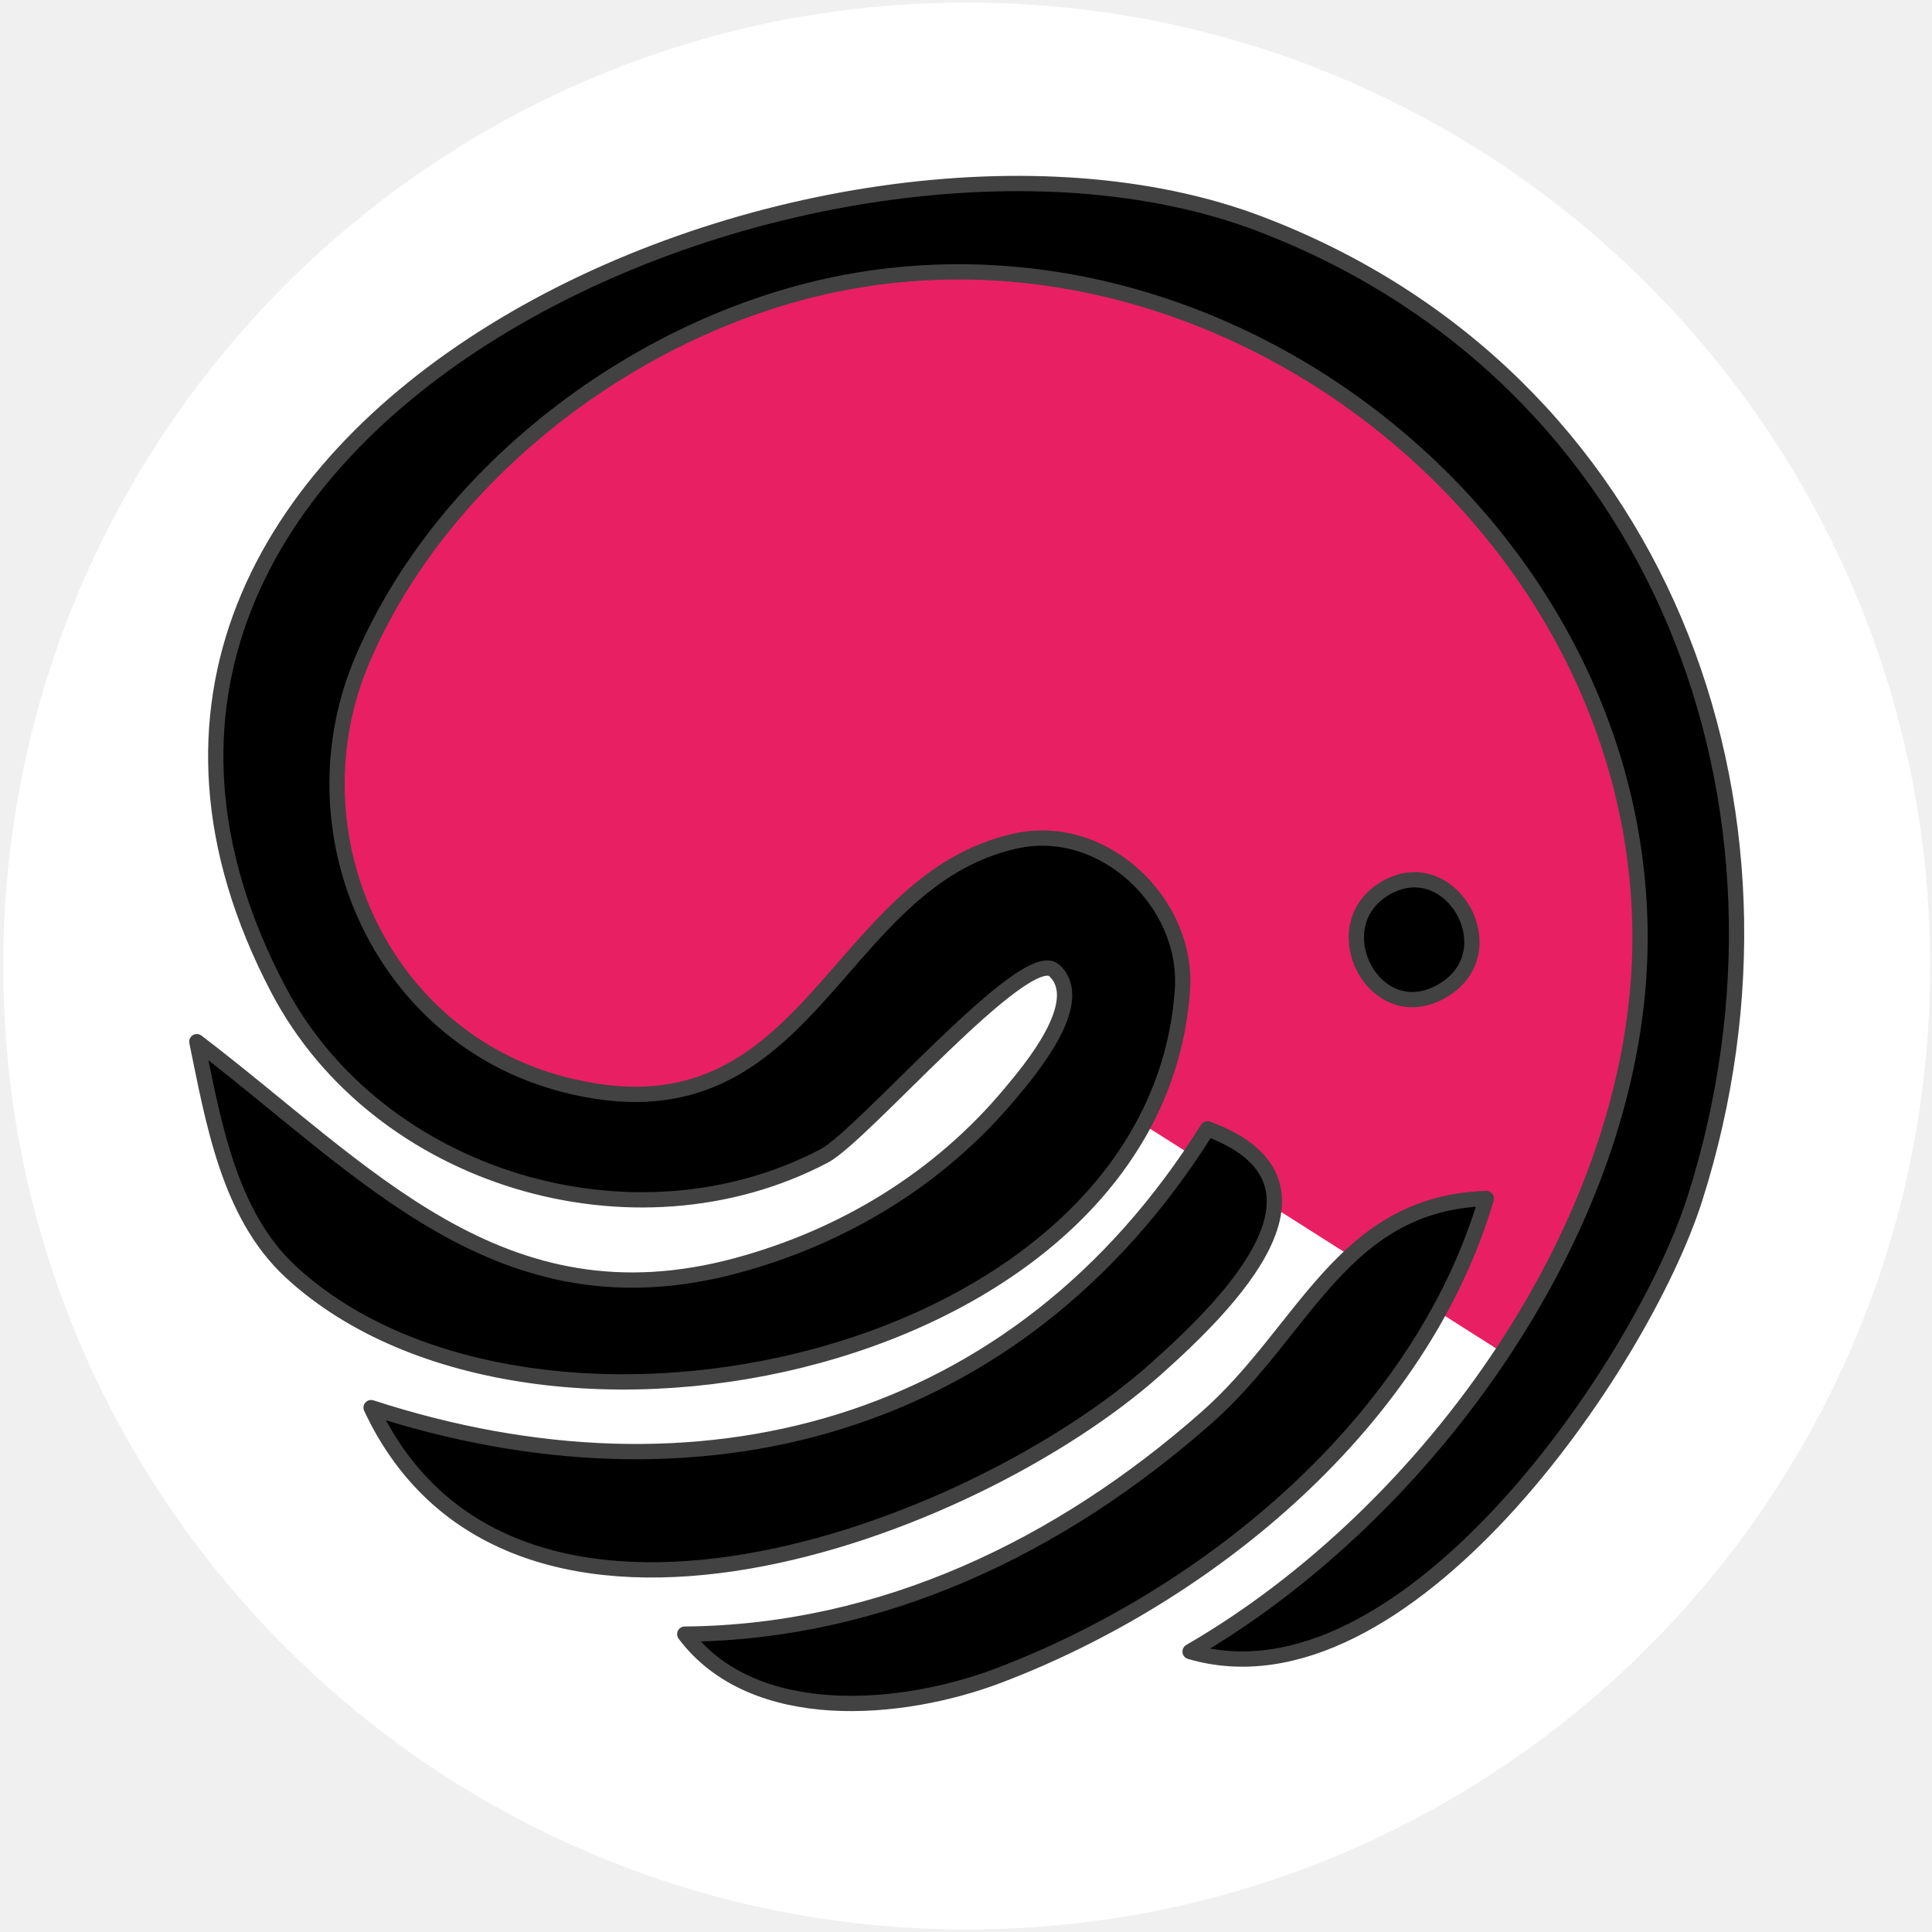
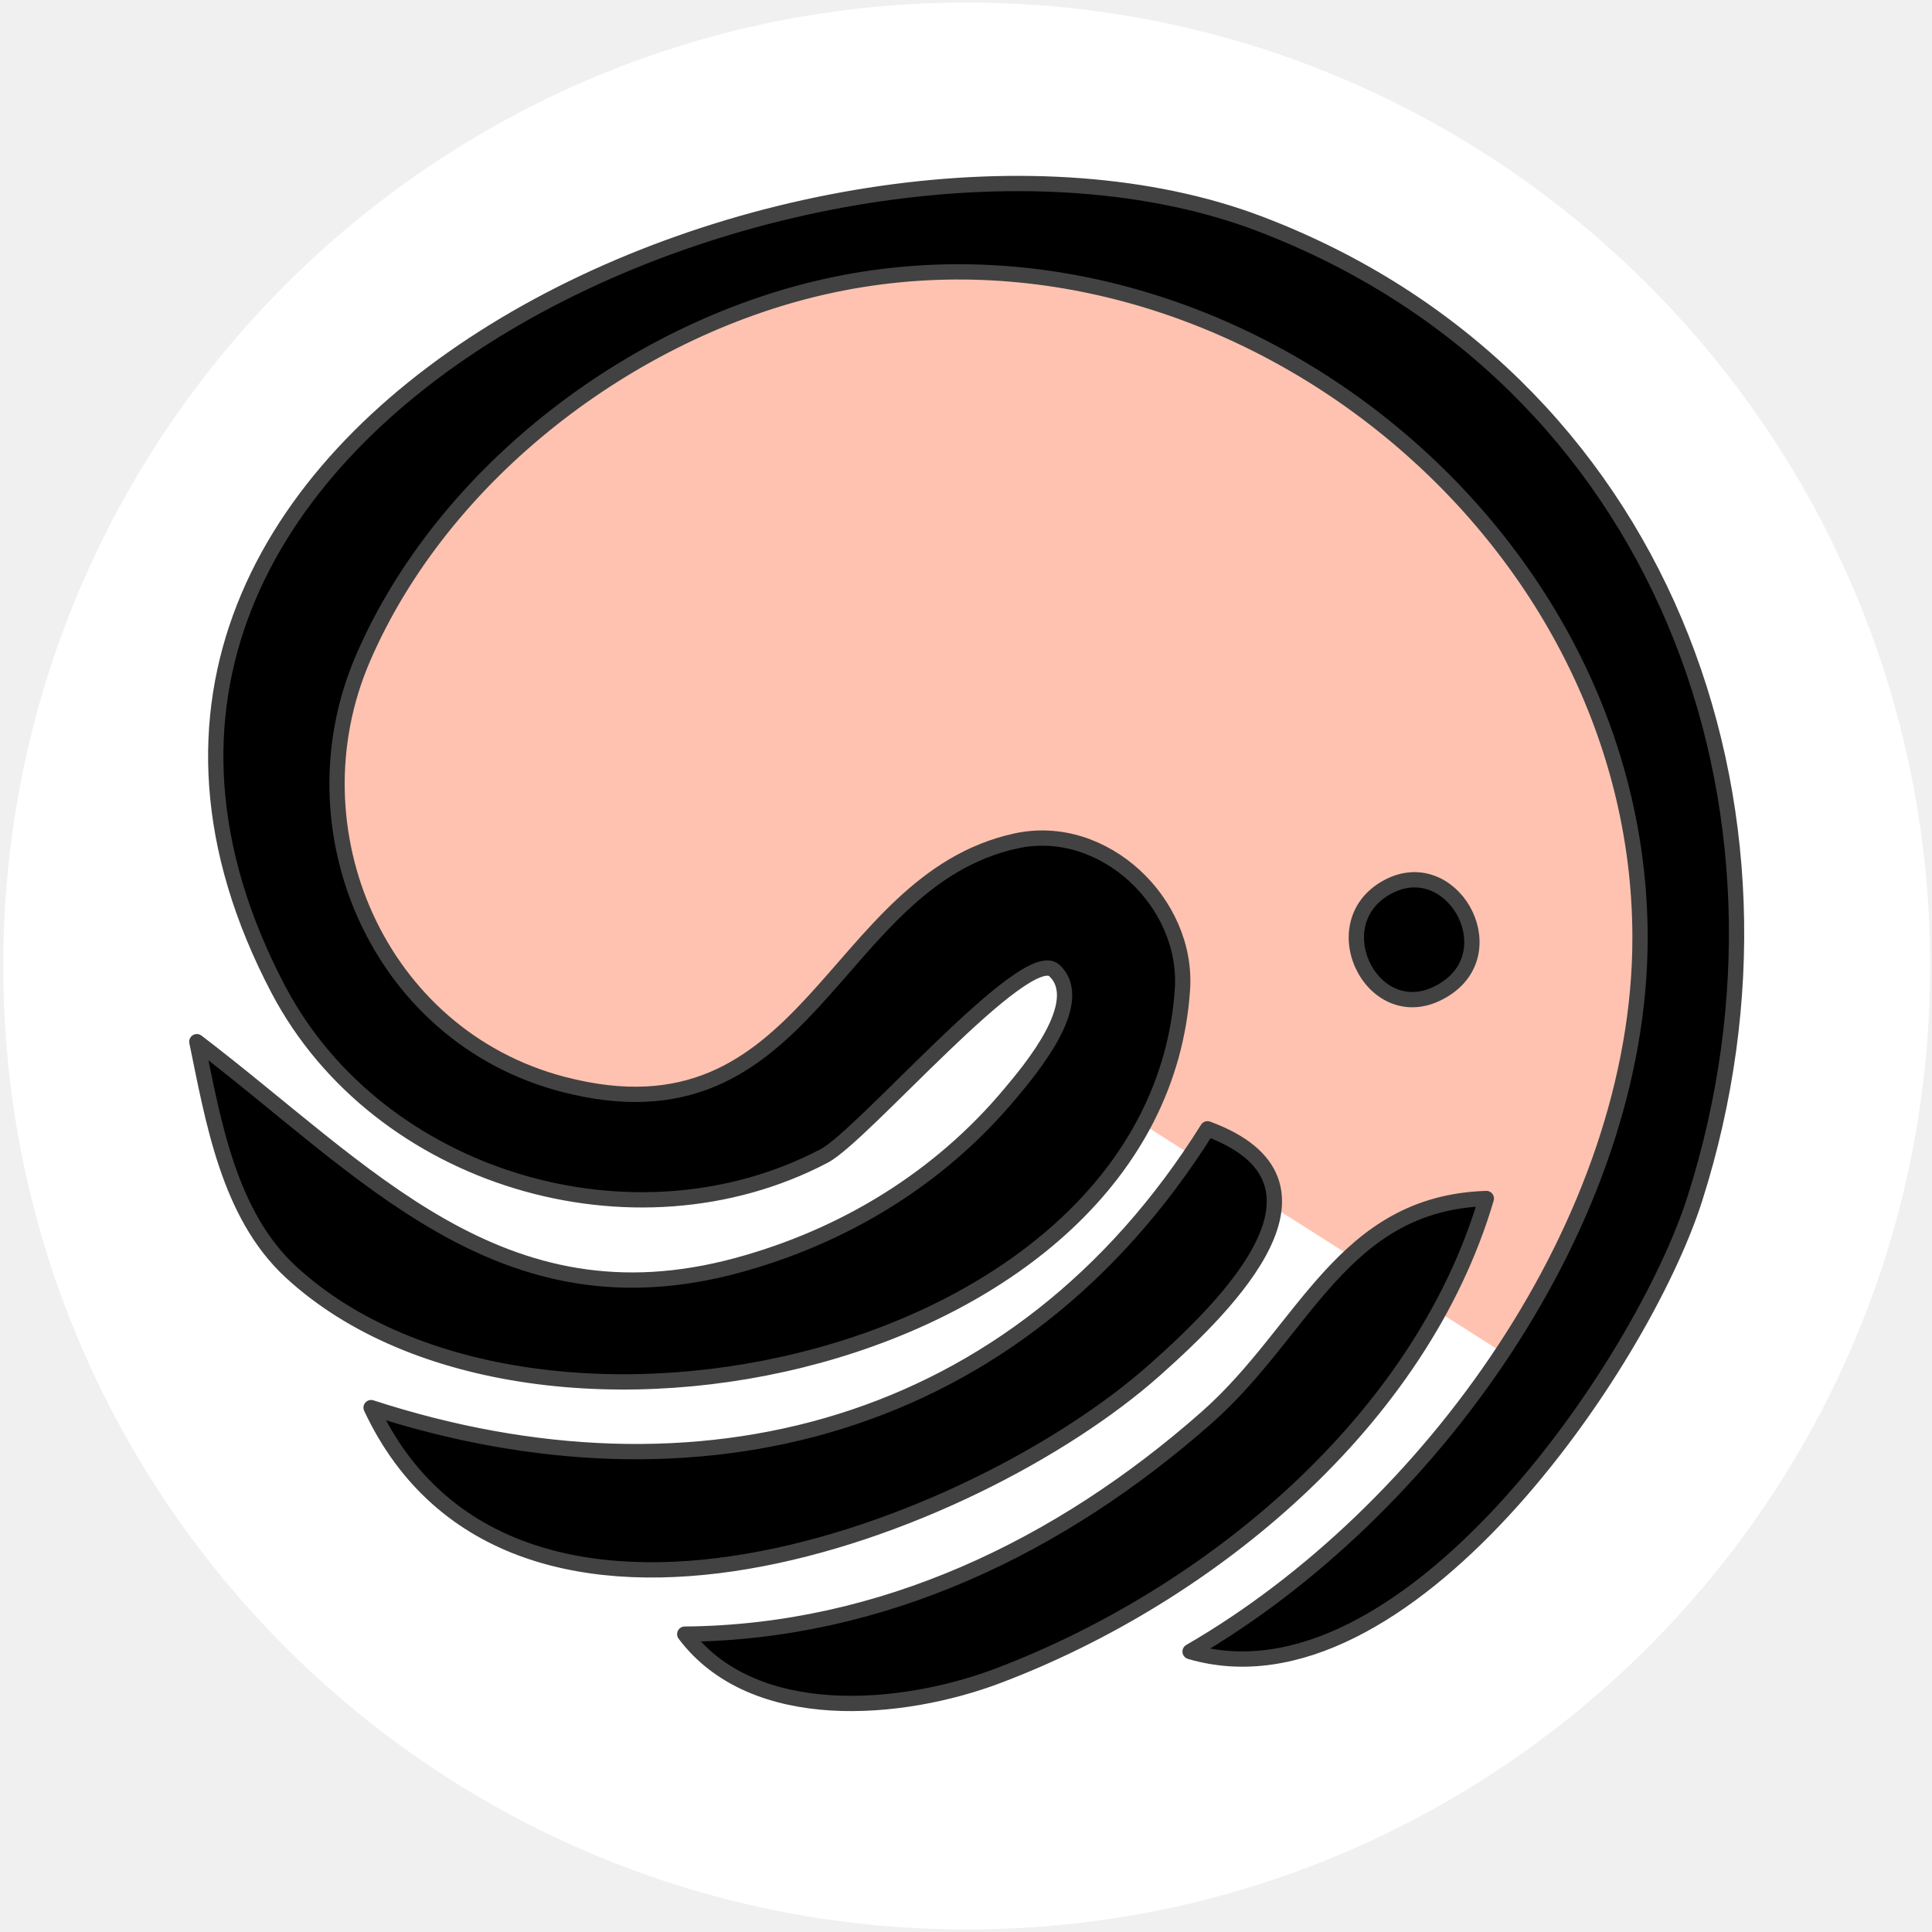
<svg xmlns="http://www.w3.org/2000/svg" version="1.1" viewBox="142 136 379 379" width="379pt" height="379pt">
  <defs />
  <g stroke="none" stroke-opacity="1" stroke-dasharray="none" fill="none" fill-opacity="1">
    <g>
      <circle cx="331.637" cy="325.5" r="189" fill="white" />
-       <path d="M 210.637 244.5 L 262.137 198 L 332.137 176 L 416.637 198.5 L 471.637 272 L 475.637 349.5 L 449.637 409.5 L 360.637 353 C 360.637 353 361.137 311.5 361.137 311 C 361.137 310.5 333.637 317.5 333.637 317.5 L 298.637 357.5 L 243.637 358 L 199.637 298 L 200.137 300 Z" fill="#e91f63" />
+       <path d="M 210.637 244.5 L 262.137 198 L 332.137 176 L 416.637 198.5 L 471.637 272 L 475.637 349.5 L 449.637 409.5 L 360.637 353 C 360.637 353 361.137 311.5 361.137 311 C 361.137 310.5 333.637 317.5 333.637 317.5 L 298.637 357.5 L 243.637 358 L 199.637 298 L 200.137 300 Z" fill="#ffc2b0" />
      <path d="M 180.614 340.346 C 183.834 355.905 186.83 374.221 199.051 385.507 C 246.854 429.653 369.016 403.563 373.961 330.091 C 375.107 313.066 358.506 297.223 341.329 300.958 C 304.9 308.879 301.142 361.462 252.399 348.693 C 216.203 339.212 198.728 298.664 213.202 265.142 C 228.823 228.963 265.661 200.852 303.675 192.262 C 381.709 174.63 463.626 239.018 463.725 319.836 C 463.793 375.637 422.204 432.967 375.46 459.987 C 417.321 472.326 464.081 403.839 474.494 371.111 C 498.964 294.197 467.847 209.886 389.133 179.908 C 303.798 147.408 137.985 218.534 196.59 330.091 C 216.144 367.312 266.375 382.334 303.675 362.763 C 311.351 358.735 343.272 321.166 348.849 326.403 C 355.44 332.593 343.88 346.079 340.148 350.55 C 326.23 367.221 307.436 378.601 286.583 384.24 C 240.162 396.795 213.795 365.622 180.614 340.346 Z M 414.108 310.047 C 400.68 317.415 411.955 338.937 425.648 329.932 C 437.529 322.119 426.548 303.222 414.108 310.047 Z M 378.878 357.437 C 341.711 416.85 278.57 432.874 214.798 412.131 C 242.137 470.556 332.621 436.681 368.61 404.664 C 383.233 391.654 407.07 367.841 378.878 357.437 Z M 276.328 456.569 C 289.797 474.502 318.967 471.874 337.858 464.709 C 379.309 448.986 420.711 414.813 433.571 371.111 C 405.263 372.037 398.06 397 378.743 414.048 C 349.971 439.442 315 456.249 276.328 456.569 Z" fill="black" />
      <path d="M 180.614 340.346 C 183.834 355.905 186.83 374.221 199.051 385.507 C 246.854 429.653 369.016 403.563 373.961 330.091 C 375.107 313.066 358.506 297.223 341.329 300.958 C 304.9 308.879 301.142 361.462 252.399 348.693 C 216.203 339.212 198.728 298.664 213.202 265.142 C 228.823 228.963 265.661 200.852 303.675 192.262 C 381.709 174.63 463.626 239.018 463.725 319.836 C 463.793 375.637 422.204 432.967 375.46 459.987 C 417.321 472.326 464.081 403.839 474.494 371.111 C 498.964 294.197 467.847 209.886 389.133 179.908 C 303.798 147.408 137.985 218.534 196.59 330.091 C 216.144 367.312 266.375 382.334 303.675 362.763 C 311.351 358.735 343.272 321.166 348.849 326.403 C 355.44 332.593 343.88 346.079 340.148 350.55 C 326.23 367.221 307.436 378.601 286.583 384.24 C 240.162 396.795 213.795 365.622 180.614 340.346 Z M 414.108 310.047 C 400.68 317.415 411.955 338.937 425.648 329.932 C 437.529 322.119 426.548 303.222 414.108 310.047 Z M 378.878 357.437 C 341.711 416.85 278.57 432.874 214.798 412.131 C 242.137 470.556 332.621 436.681 368.61 404.664 C 383.233 391.654 407.07 367.841 378.878 357.437 Z M 276.328 456.569 C 289.797 474.502 318.967 471.874 337.858 464.709 C 379.309 448.986 420.711 414.813 433.571 371.111 C 405.263 372.037 398.06 397 378.743 414.048 C 349.971 439.442 315 456.249 276.328 456.569 Z" stroke="#424242" stroke-linecap="round" stroke-linejoin="round" stroke-width="3" />
    </g>
  </g>
</svg>
